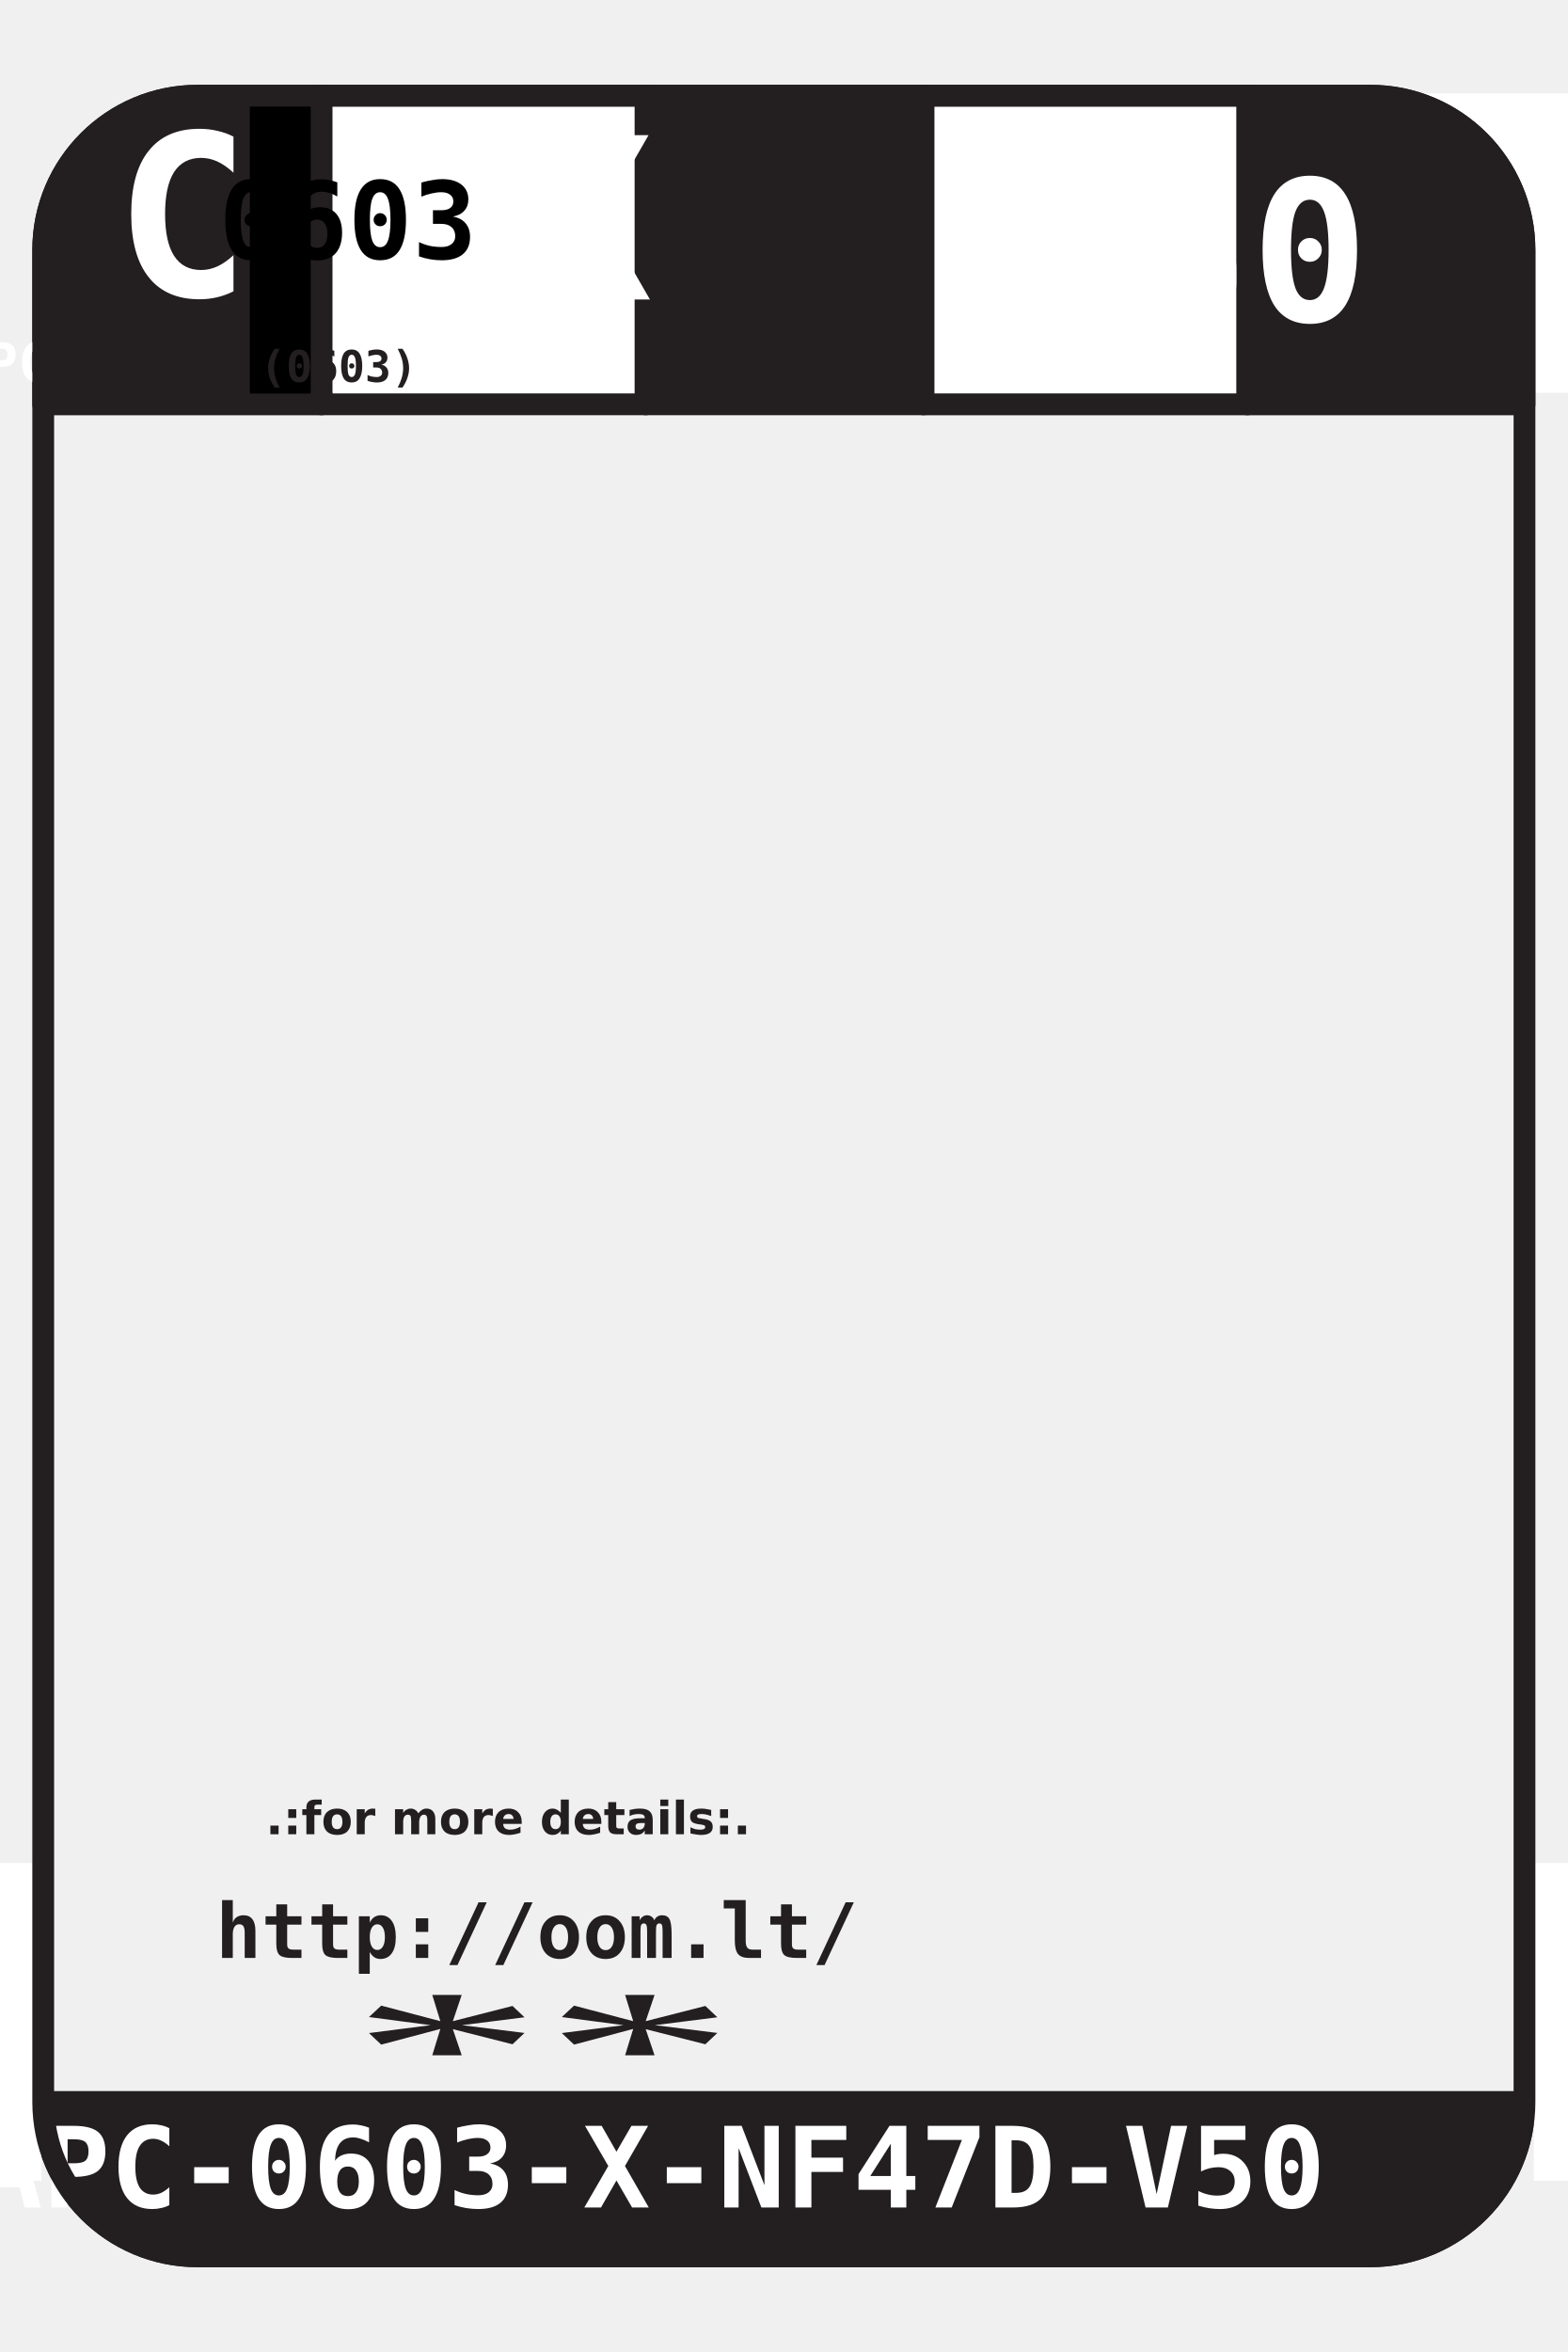
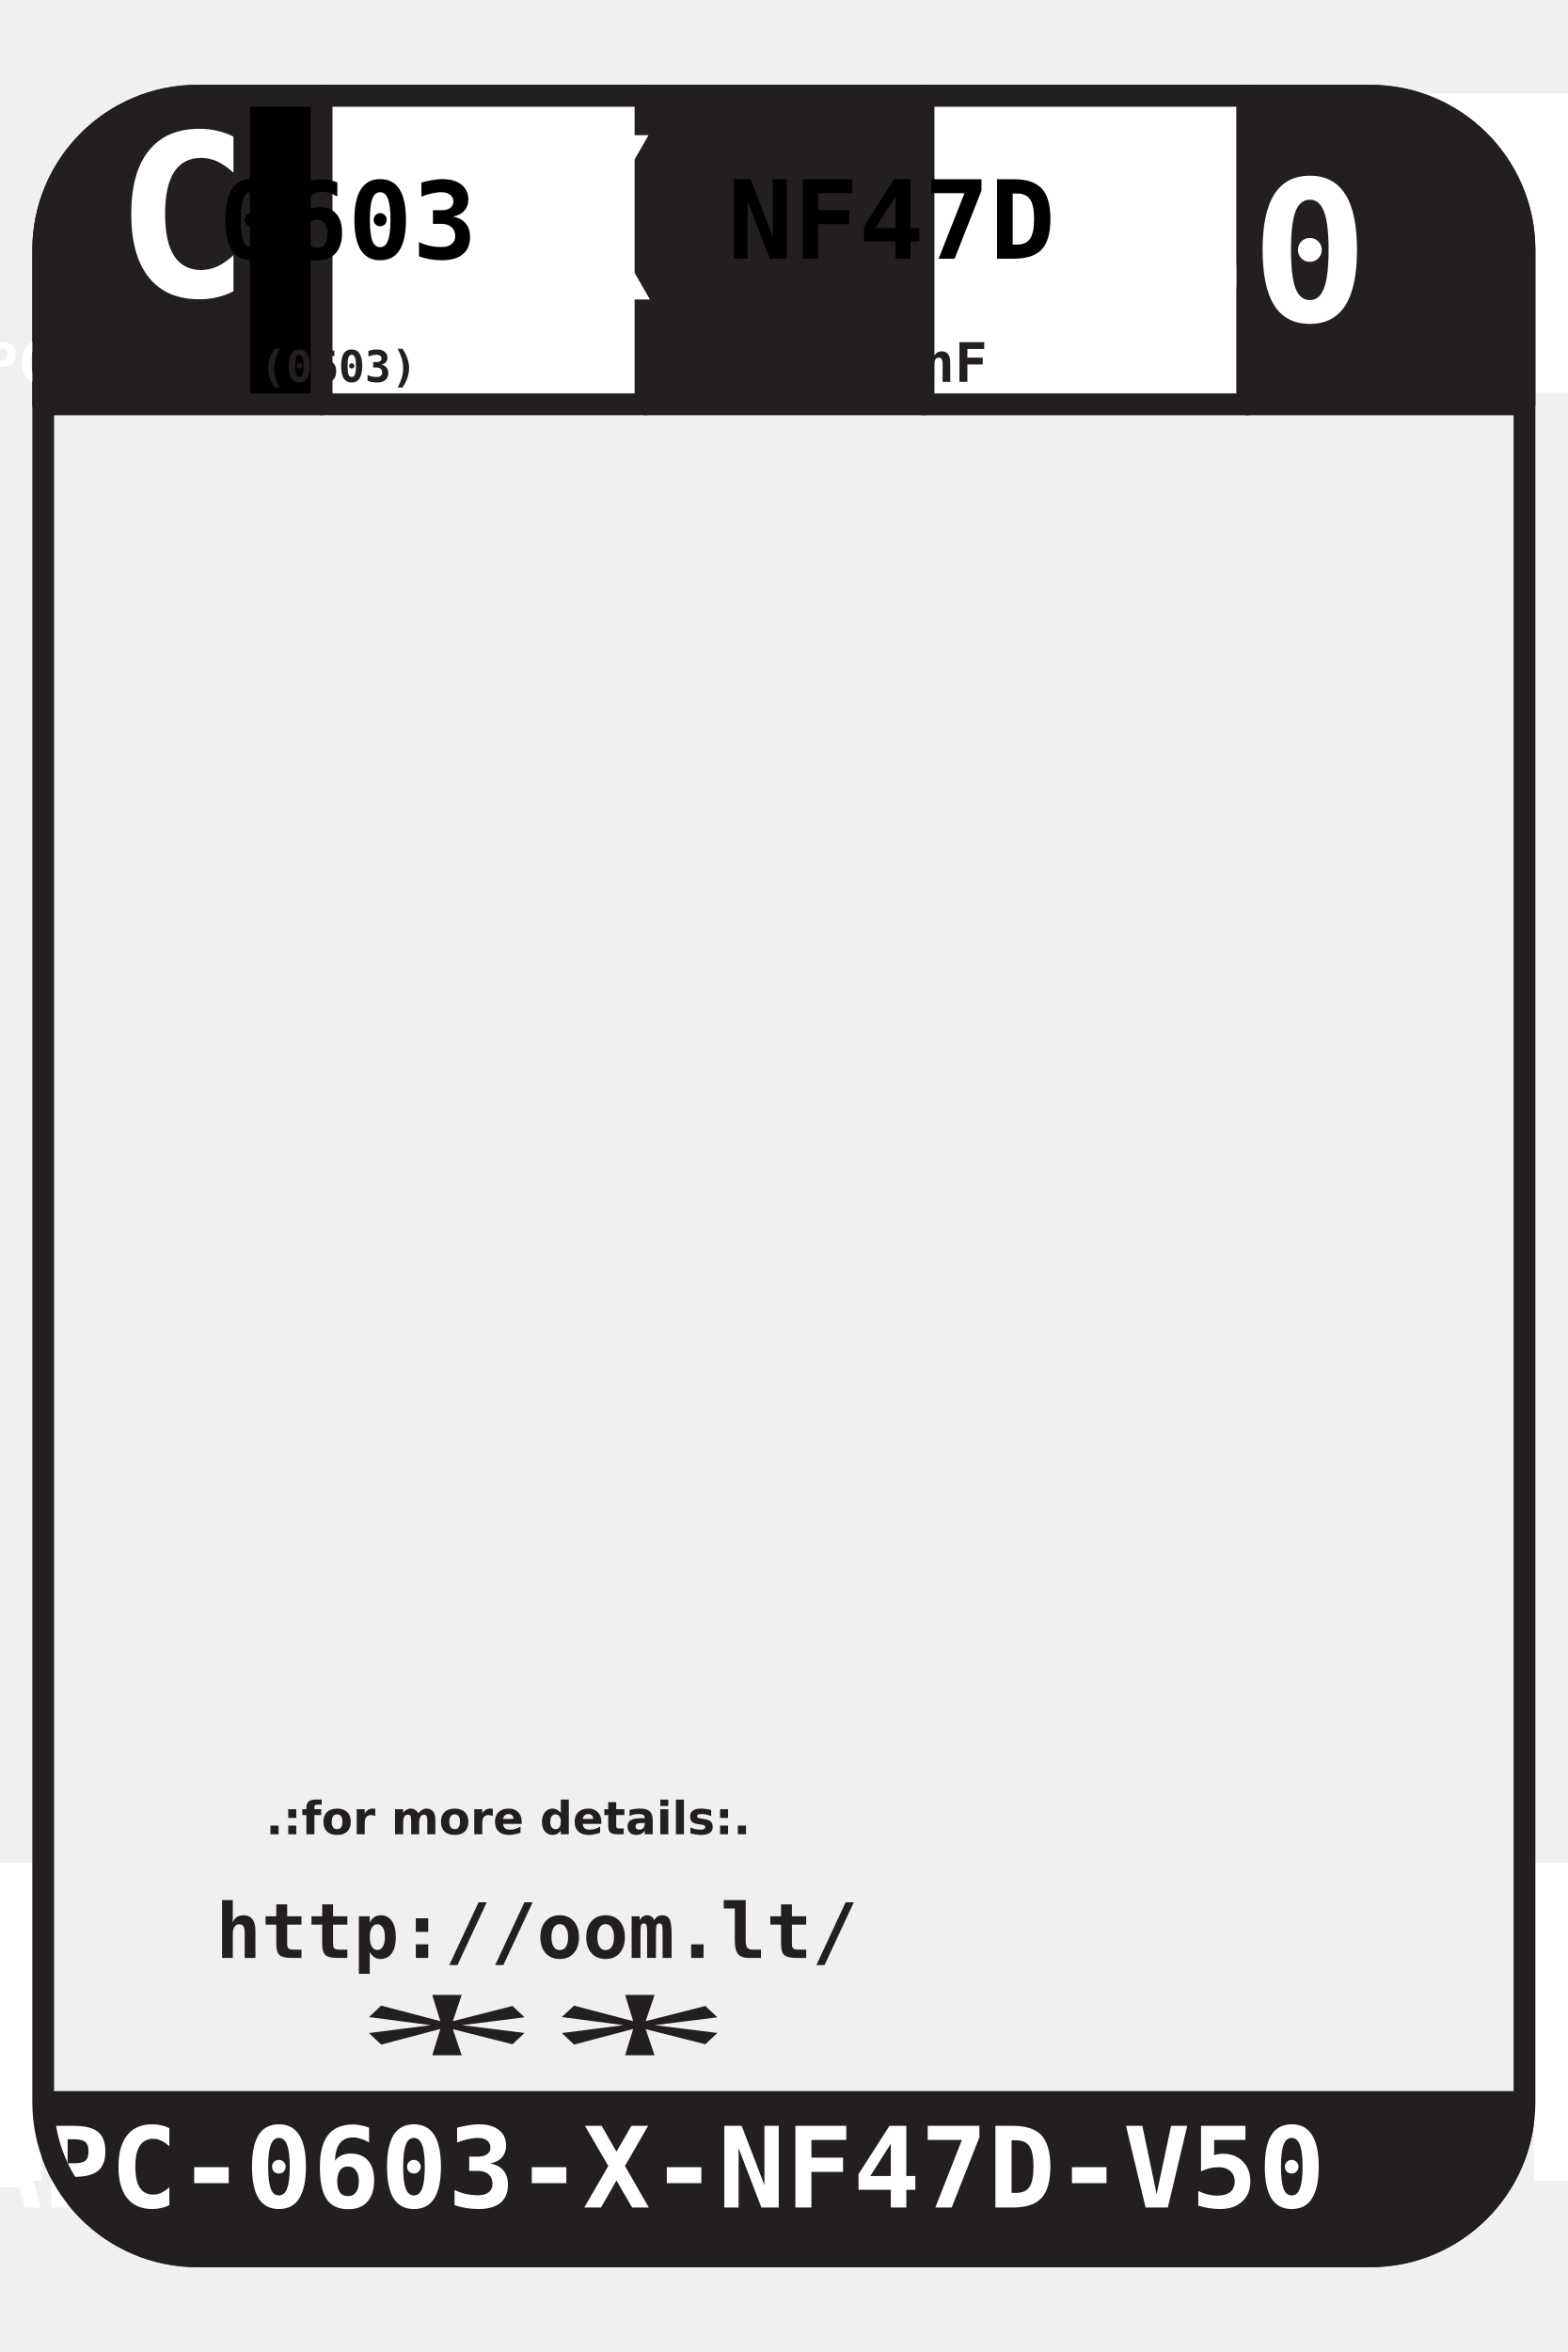
<svg xmlns="http://www.w3.org/2000/svg" xmlns:xlink="http://www.w3.org/1999/xlink" id="svg3419" version="1.1" width="180" height="270" xml:space="preserve">
  <defs id="defs3423" />
  <g id="g3427" transform="matrix(1.25,0,0,-1.25,0,270)">
    <path d="m 29.541,178.866 0,28.346 -11.4,0 c -7.826,0 -14.173,-6.347 -14.173,-14.173 l 0,-14.173 25.573,0 z" style="fill:#231f20;fill-opacity:1;fill-rule:evenodd;stroke:#231f20;stroke-width:2;stroke-linecap:round;stroke-linejoin:round;stroke-miterlimit:22.926;stroke-opacity:1;stroke-dasharray:none" id="path3593" />
    <text transform="scale(1,-1)" id="text3619" x="-214.58" y="-188.813" style="font-style:normal;font-variant:normal;font-weight:bold;font-stretch:normal;text-align:start;text-anchor:start;fill:#ffffff;font-family:DejaVu Sans Mono;-inkscape-font-specification:DejaVu Sans Mono Bold">
      <tspan style="font-size:20.706px;font-style:normal;font-variant:normal;font-weight:bold;font-stretch:normal;text-align:start;writing-mode:lr-tb;text-anchor:start;fill:#ffffff;fill-opacity:1;fill-rule:nonzero;stroke:none;font-family:DejaVu Sans Mono;-inkscape-font-specification:DejaVu Sans Mono Bold" x="10.522" y="-188.813" id="tspan3621">CAPC</tspan>
    </text>
    <rect style="fill:#000000;stroke:none" id="rect3047" width="7.294" height="27.486" x="22.949" y="-207.342" transform="scale(1,-1)" />
    <rect style="fill:#ffffff;stroke:none" id="rect3047-7" width="121.861" height="27.486" x="30.154" y="-207.415" transform="scale(1,-1)" />
    <text transform="scale(1,-1)" id="text3439" x="71.998" y="-326.037" style="text-align:center;text-anchor:middle">
      <tspan style="font-size:6px;font-variant:normal;font-weight:bold;text-align:center;writing-mode:lr-tb;text-anchor:middle;fill:#231f20;fill-opacity:1;fill-rule:nonzero;stroke:none;font-family:Helvetica LT;-inkscape-font-specification:Helvetica LT Bold" id="tspan3441" y="-326.037" x="71.998" />
    </text>
    <text transform="matrix(1,0,0,-1,54.1817,47.5475)" id="text3443" x="17.943" y="0" style="text-anchor:middle;text-align:center">
      <tspan style="font-size:4.201px;font-variant:normal;font-weight:bold;writing-mode:lr-tb;fill:#231f20;fill-opacity:1;fill-rule:nonzero;stroke:none;font-family:DejaVu Sans;-inkscape-font-specification:DejaVu Sans Bold;text-anchor:middle;text-align:center;font-style:normal;font-stretch:normal" x="0" y="0" id="tspan3445">.:for more details:.</tspan>
    </text>
    <text transform="scale(1,-1)" id="text3447" x="56.807" y="-36.191" style="text-align:center;text-anchor:middle">
      <tspan style="font-size:7.001px;font-style:normal;font-variant:normal;font-weight:bold;font-stretch:normal;text-align:center;writing-mode:lr-tb;text-anchor:middle;fill:#231f20;fill-opacity:1;fill-rule:nonzero;stroke:none;font-family:DejaVu Sans Mono;-inkscape-font-specification:DejaVu Sans Mono Bold" x="56.807" y="-36.191" id="tspan3449">http://oom.lt/</tspan>
    </text>
    <text transform="scale(1,-1)" id="text3451" x="86.863" y="-36.191" style="text-align:start;text-anchor:start">
      <tspan style="font-size:11.202px;font-variant:normal;font-weight:bold;text-align:start;writing-mode:lr-tb;text-anchor:start;fill:#231f20;fill-opacity:1;fill-rule:nonzero;stroke:none;font-family:DejaVu Sans Mono;-inkscape-font-specification:DejaVu Sans Mono Bold;font-style:normal;font-stretch:normal" x="86.863" y="-36.191" id="tspan3453" />
    </text>
    <text transform="scale(1.531524,-0.6529443)" id="text3455" x="47.025" y="-35.078" style="font-size:23.13px;text-align:center;text-anchor:middle">
      <tspan style="font-size:23.13px;font-variant:normal;font-weight:normal;text-align:center;writing-mode:lr-tb;text-anchor:middle;fill:#231f20;fill-opacity:1;fill-rule:nonzero;stroke:none;font-family:Free 3 of 9 Extended;-inkscape-font-specification:Free3of9Extended" x="47.025" y="-35.078" id="tspan3457">**</tspan>
    </text>
    <path d="m 140.031,193.039 c 0,7.826 -6.347,14.173 -14.173,14.173 l -11.277,0 0,-28.346 25.451,0 0,14.173 z" style="fill:#231f20;fill-opacity:1;fill-rule:evenodd;stroke:#231f20;stroke-width:2;stroke-linecap:round;stroke-linejoin:round;stroke-miterlimit:22.926;stroke-opacity:1;stroke-dasharray:none" id="path3595" />
    <path d="m 59.305,207.213 25.512,0 0,-28.346 -25.512,0 0,28.346 z" style="fill:#231f20;fill-opacity:1;fill-rule:evenodd;stroke:#231f20;stroke-width:2;stroke-linecap:round;stroke-linejoin:round;stroke-miterlimit:22.926;stroke-opacity:1;stroke-dasharray:none" id="path3597" />
    <text transform="scale(1,-1)" id="text3603" x="127.539" y="-186.501" style="font-style:normal;font-variant:normal;font-weight:bold;font-stretch:normal;text-align:center;text-anchor:middle;fill:#ffffff;font-family:DejaVu Sans Mono;-inkscape-font-specification:DejaVu Sans Mono Bold">
      <tspan style="font-size:18px;font-style:normal;font-variant:normal;font-weight:bold;font-stretch:normal;text-align:center;writing-mode:lr-tb;text-anchor:middle;fill:#ffffff;fill-opacity:1;fill-rule:nonzero;stroke:none;font-family:DejaVu Sans Mono;-inkscape-font-specification:DejaVu Sans Mono Bold" x="127.539" y="-186.501" id="tspan3605">V50</tspan>
    </text>
    <path d="m 29.541,207.213 29.764,0 0,-28.346 -29.764,0 0,28.346 z" style="fill:none;stroke:#231f20;stroke-width:2;stroke-linecap:round;stroke-linejoin:round;stroke-miterlimit:22.926;stroke-opacity:1;stroke-dasharray:none" id="path3607" />
    <path d="m 84.817,207.212 29.764,0 0,-28.346 -29.764,0 0,28.346 z" style="fill:none;stroke:#231f20;stroke-width:2;stroke-linecap:round;stroke-linejoin:round;stroke-miterlimit:22.926;stroke-opacity:1;stroke-dasharray:none" id="path3609" />
    <text transform="scale(1,-1)" id="text3611" x="44.674" y="-192.239" style="font-size:8.444px;font-style:normal;font-variant:normal;font-weight:bold;font-stretch:normal;text-align:center;text-anchor:middle;fill:#000000;font-family:DejaVu Sans Mono;-inkscape-font-specification:DejaVu Sans Mono Bold">
      <tspan style="font-size:9.851px;font-style:normal;font-variant:normal;font-weight:bold;font-stretch:normal;text-align:center;writing-mode:lr-tb;text-anchor:middle;fill:#000000;fill-opacity:1;fill-rule:nonzero;stroke:none;font-family:DejaVu Sans Mono;-inkscape-font-specification:DejaVu Sans Mono Bold" x="44.674" y="-192.239" id="tspan3613">0603</tspan>
    </text>
    <text transform="scale(1,-1)" id="text3615" x="99.941" y="-192.241" style="font-style:normal;font-variant:normal;font-weight:bold;font-stretch:normal;text-align:center;text-anchor:middle;fill:#000000;font-family:DejaVu Sans Mono;-inkscape-font-specification:DejaVu Sans Mono Bold">
-       <tspan style="font-size:10px;font-style:normal;font-variant:normal;font-weight:bold;font-stretch:normal;text-align:center;writing-mode:lr-tb;text-anchor:middle;fill:#000000;fill-opacity:1;fill-rule:nonzero;stroke:none;font-family:DejaVu Sans Mono;-inkscape-font-specification:DejaVu Sans Mono Bold" x="99.941" y="-192.241" id="tspan3617" />
+       <tspan style="font-size:10px;font-style:normal;font-variant:normal;font-weight:bold;font-stretch:normal;text-align:center;writing-mode:lr-tb;text-anchor:middle;fill:#000000;fill-opacity:1;fill-rule:nonzero;stroke:none;font-family:DejaVu Sans Mono;-inkscape-font-specification:DejaVu Sans Mono Bold" x="99.941" y="-192.241" id="tspan3617">NF47D</tspan>
    </text>
    <text transform="scale(1,-1)" id="text3623" x="71.95" y="-180.937" style="font-style:normal;font-variant:normal;font-weight:bold;font-stretch:normal;text-align:center;text-anchor:middle;fill:#ffffff;font-family:DejaVu Sans Mono;-inkscape-font-specification:DejaVu Sans Mono Bold">
      <tspan style="font-size:5px;font-style:normal;font-variant:normal;font-weight:bold;font-stretch:normal;text-align:center;writing-mode:lr-tb;text-anchor:middle;fill:#ffffff;fill-opacity:1;fill-rule:nonzero;stroke:none;font-family:DejaVu Sans Mono;-inkscape-font-specification:DejaVu Sans Mono Bold" x="71.95" y="-180.937" id="tspan3625" />
    </text>
    <text transform="scale(1,-1)" id="text3631" x="44.348" y="-180.937" style="font-style:normal;font-variant:normal;font-weight:bold;font-stretch:normal;text-align:center;text-anchor:middle;font-family:DejaVu Sans Mono;-inkscape-font-specification:DejaVu Sans Mono Bold">
      <tspan style="font-size:4px;font-style:normal;font-variant:normal;font-weight:bold;font-stretch:normal;text-align:center;writing-mode:lr-tb;text-anchor:middle;fill:#231f20;fill-opacity:1;fill-rule:nonzero;stroke:none;font-family:DejaVu Sans Mono;-inkscape-font-specification:DejaVu Sans Mono Bold" x="44.348" y="-180.937" id="tspan3633">SMD (0603)</tspan>
    </text>
    <text transform="scale(1,-1)" id="text3627" x="76.459" y="-188.494" style="font-style:normal;font-variant:normal;font-weight:bold;font-stretch:normal;text-align:center;text-anchor:middle;fill:#ffffff;font-family:DejaVu Sans Mono;-inkscape-font-specification:DejaVu Sans Mono Bold">
      <tspan style="font-size:20.706px;font-style:normal;font-variant:normal;font-weight:bold;font-stretch:normal;text-align:center;writing-mode:lr-tb;text-anchor:middle;fill:#ffffff;fill-opacity:1;fill-rule:nonzero;stroke:none;font-family:DejaVu Sans Mono;-inkscape-font-specification:DejaVu Sans Mono Bold" x="71.808" y="-188.494" id="tspan3629">X</tspan>
    </text>
    <text transform="scale(1,-1)" id="text3635" x="99.728" y="-180.937" style="font-style:normal;font-variant:normal;font-weight:bold;font-stretch:normal;text-align:center;text-anchor:middle;font-family:DejaVu Sans Mono;-inkscape-font-specification:DejaVu Sans Mono Bold">
-       <tspan style="font-size:5px;font-style:normal;font-variant:normal;font-weight:bold;font-stretch:normal;text-align:center;writing-mode:lr-tb;text-anchor:middle;fill:#231f20;fill-opacity:1;fill-rule:nonzero;stroke:none;font-family:DejaVu Sans Mono;-inkscape-font-specification:DejaVu Sans Mono Bold" x="99.728" y="-180.937" id="tspan3637" />
+       <tspan style="font-size:5px;font-style:normal;font-variant:normal;font-weight:bold;font-stretch:normal;text-align:center;writing-mode:lr-tb;text-anchor:middle;fill:#231f20;fill-opacity:1;fill-rule:nonzero;stroke:none;font-family:DejaVu Sans Mono;-inkscape-font-specification:DejaVu Sans Mono Bold" x="99.728" y="-180.937" id="tspan3637">4.7 nF</tspan>
    </text>
    <path d="m 3.969,22.961 136.063,0" style="fill:none;stroke:#231f20;stroke-opacity:1;stroke-width:0.216;stroke-linecap:butt;stroke-linejoin:miter;stroke-miterlimit:22.926;stroke-dasharray:none" id="path3639" />
    <path d="m 3.969,22.961 136.063,0 0,0 c 0,-7.826 -6.347,-14.173 -14.173,-14.173 l -107.717,0 c -7.826,0 -14.173,6.347 -14.173,14.173 z" style="fill:#231f20;fill-opacity:1;fill-rule:evenodd;stroke:#231f20;stroke-opacity:1;stroke-width:2;stroke-linecap:round;stroke-linejoin:round;stroke-miterlimit:22.926;stroke-dasharray:none" id="path3641" />
    <text transform="scale(1,-1)" id="text3643" x="72.138" y="-13.271" style="font-size:10.302px;text-align:center;text-anchor:middle;-inkscape-font-specification:DejaVu Sans Mono Bold;font-family:DejaVu Sans Mono;font-weight:bold;font-style:normal;font-stretch:normal;font-variant:normal">
      <tspan style="font-size:10.302px;font-variant:normal;font-weight:bold;text-align:center;writing-mode:lr-tb;text-anchor:middle;fill:#ffffff;fill-opacity:1;fill-rule:nonzero;stroke:none;font-family:DejaVu Sans Mono;-inkscape-font-specification:DejaVu Sans Mono Bold;font-style:normal;font-stretch:normal" x="72.138" y="-13.271" id="tspan3645">CAPC-0603-X-NF47D-V50</tspan>
    </text>
    <text xml:space="preserve" style="font-size:40px;font-style:normal;font-weight:bold;text-align:center;line-height:125%;letter-spacing:0px;word-spacing:0px;text-anchor:middle;fill:#000000;fill-opacity:1;stroke:none;font-family:DejaVu Sans Mono;-inkscape-font-specification:DejaVu Sans Mono Bold;font-stretch:normal;font-variant:normal" x="-21.572" y="54.974" id="text3647" transform="matrix(0.8,0,0,-0.8,0,216)">
      <tspan id="tspan3649" x="-16.025" y="54.974"> </tspan>
    </text>
    <text transform="scale(1,-1)" id="text3599" x="16.703" y="-180.937" style="font-style:normal;font-variant:normal;font-weight:bold;font-stretch:normal;text-align:center;text-anchor:middle;fill:#ffffff;font-family:DejaVu Sans Mono;-inkscape-font-specification:DejaVu Sans Mono Bold">
      <tspan style="font-size:5px;font-style:normal;font-variant:normal;font-weight:bold;font-stretch:normal;text-align:center;writing-mode:lr-tb;text-anchor:middle;fill:#ffffff;fill-opacity:1;fill-rule:nonzero;stroke:none;font-family:DejaVu Sans Mono;-inkscape-font-specification:DejaVu Sans Mono Bold" x="16.703" y="-180.937" id="tspan3601">CAPC</tspan>
    </text>
    <flowRoot xml:space="preserve" id="flowRoot3090" style="fill:black;stroke:none;stroke-opacity:1;stroke-width:1px;stroke-linejoin:miter;stroke-linecap:butt;fill-opacity:1;font-family:Sans;font-style:normal;font-weight:bold;font-size:40px;line-height:125%;letter-spacing:0px;word-spacing:0px;-inkscape-font-specification:Sans Bold;text-anchor:middle;text-align:center">
      <flowRegion id="flowRegion3092">
        <rect id="rect3094" width="148.102" height="83.168" x="-110.743" y="91.211" />
      </flowRegion>
      <flowPara id="flowPara3096" />
    </flowRoot>
    <flowRoot xml:space="preserve" id="flowRoot3098" style="font-size:40px;font-style:normal;font-weight:bold;text-align:center;line-height:125%;letter-spacing:0px;word-spacing:0px;text-anchor:middle;fill:#000000;fill-opacity:1;stroke:none;font-family:Sans;-inkscape-font-specification:Sans Bold" transform="matrix(0.8,0,0,-0.8,151.5875,255.685)">
      <flowRegion id="flowRegion3100">
        <rect id="rect3102" width="153.439" height="75.607" x="-176.121" y="101.885" />
      </flowRegion>
-       <flowPara id="flowPara3104" style="font-size:16px;font-style:normal;font-variant:normal;font-weight:bold;font-stretch:normal;font-family:DejaVu Sans;-inkscape-font-specification:DejaVu Sans Bold">SMD (0603) 1 nF Capacitor (Ceramic) 50v</flowPara>
+       <flowPara id="flowPara3104" style="font-size:16px;font-style:normal;font-variant:normal;font-weight:bold;font-stretch:normal;font-family:DejaVu Sans;-inkscape-font-specification:DejaVu Sans Bold">SMD (0603) 4.7 nF Capacitor (Ceramic) 50v</flowPara>
    </flowRoot>
    <rect style="fill:#ffffff;stroke:none" id="rect3106" width="4.654" height="29.184" x="140.889" y="-44.908" transform="scale(1,-1)" />
    <use x="0" y="0" xlink:href="#rect3106" id="use3119" transform="translate(-141.732,0)" width="180" height="270" />
    <path d="m 3.969,193.039 c 0,7.826 6.347,14.173 14.173,14.173 l 107.717,0 c 7.826,0 14.173,-6.347 14.173,-14.173 l 0,-170.079 c 0,-7.826 -6.347,-14.173 -14.173,-14.173 l -107.717,0 c -7.826,0 -14.173,6.347 -14.173,14.173 l 0,170.079 z" style="fill:none;stroke:#231f20;stroke-width:2;stroke-linecap:round;stroke-linejoin:round;stroke-miterlimit:22.926;stroke-opacity:1;stroke-dasharray:none" id="path3429" />
  </g>
</svg>
